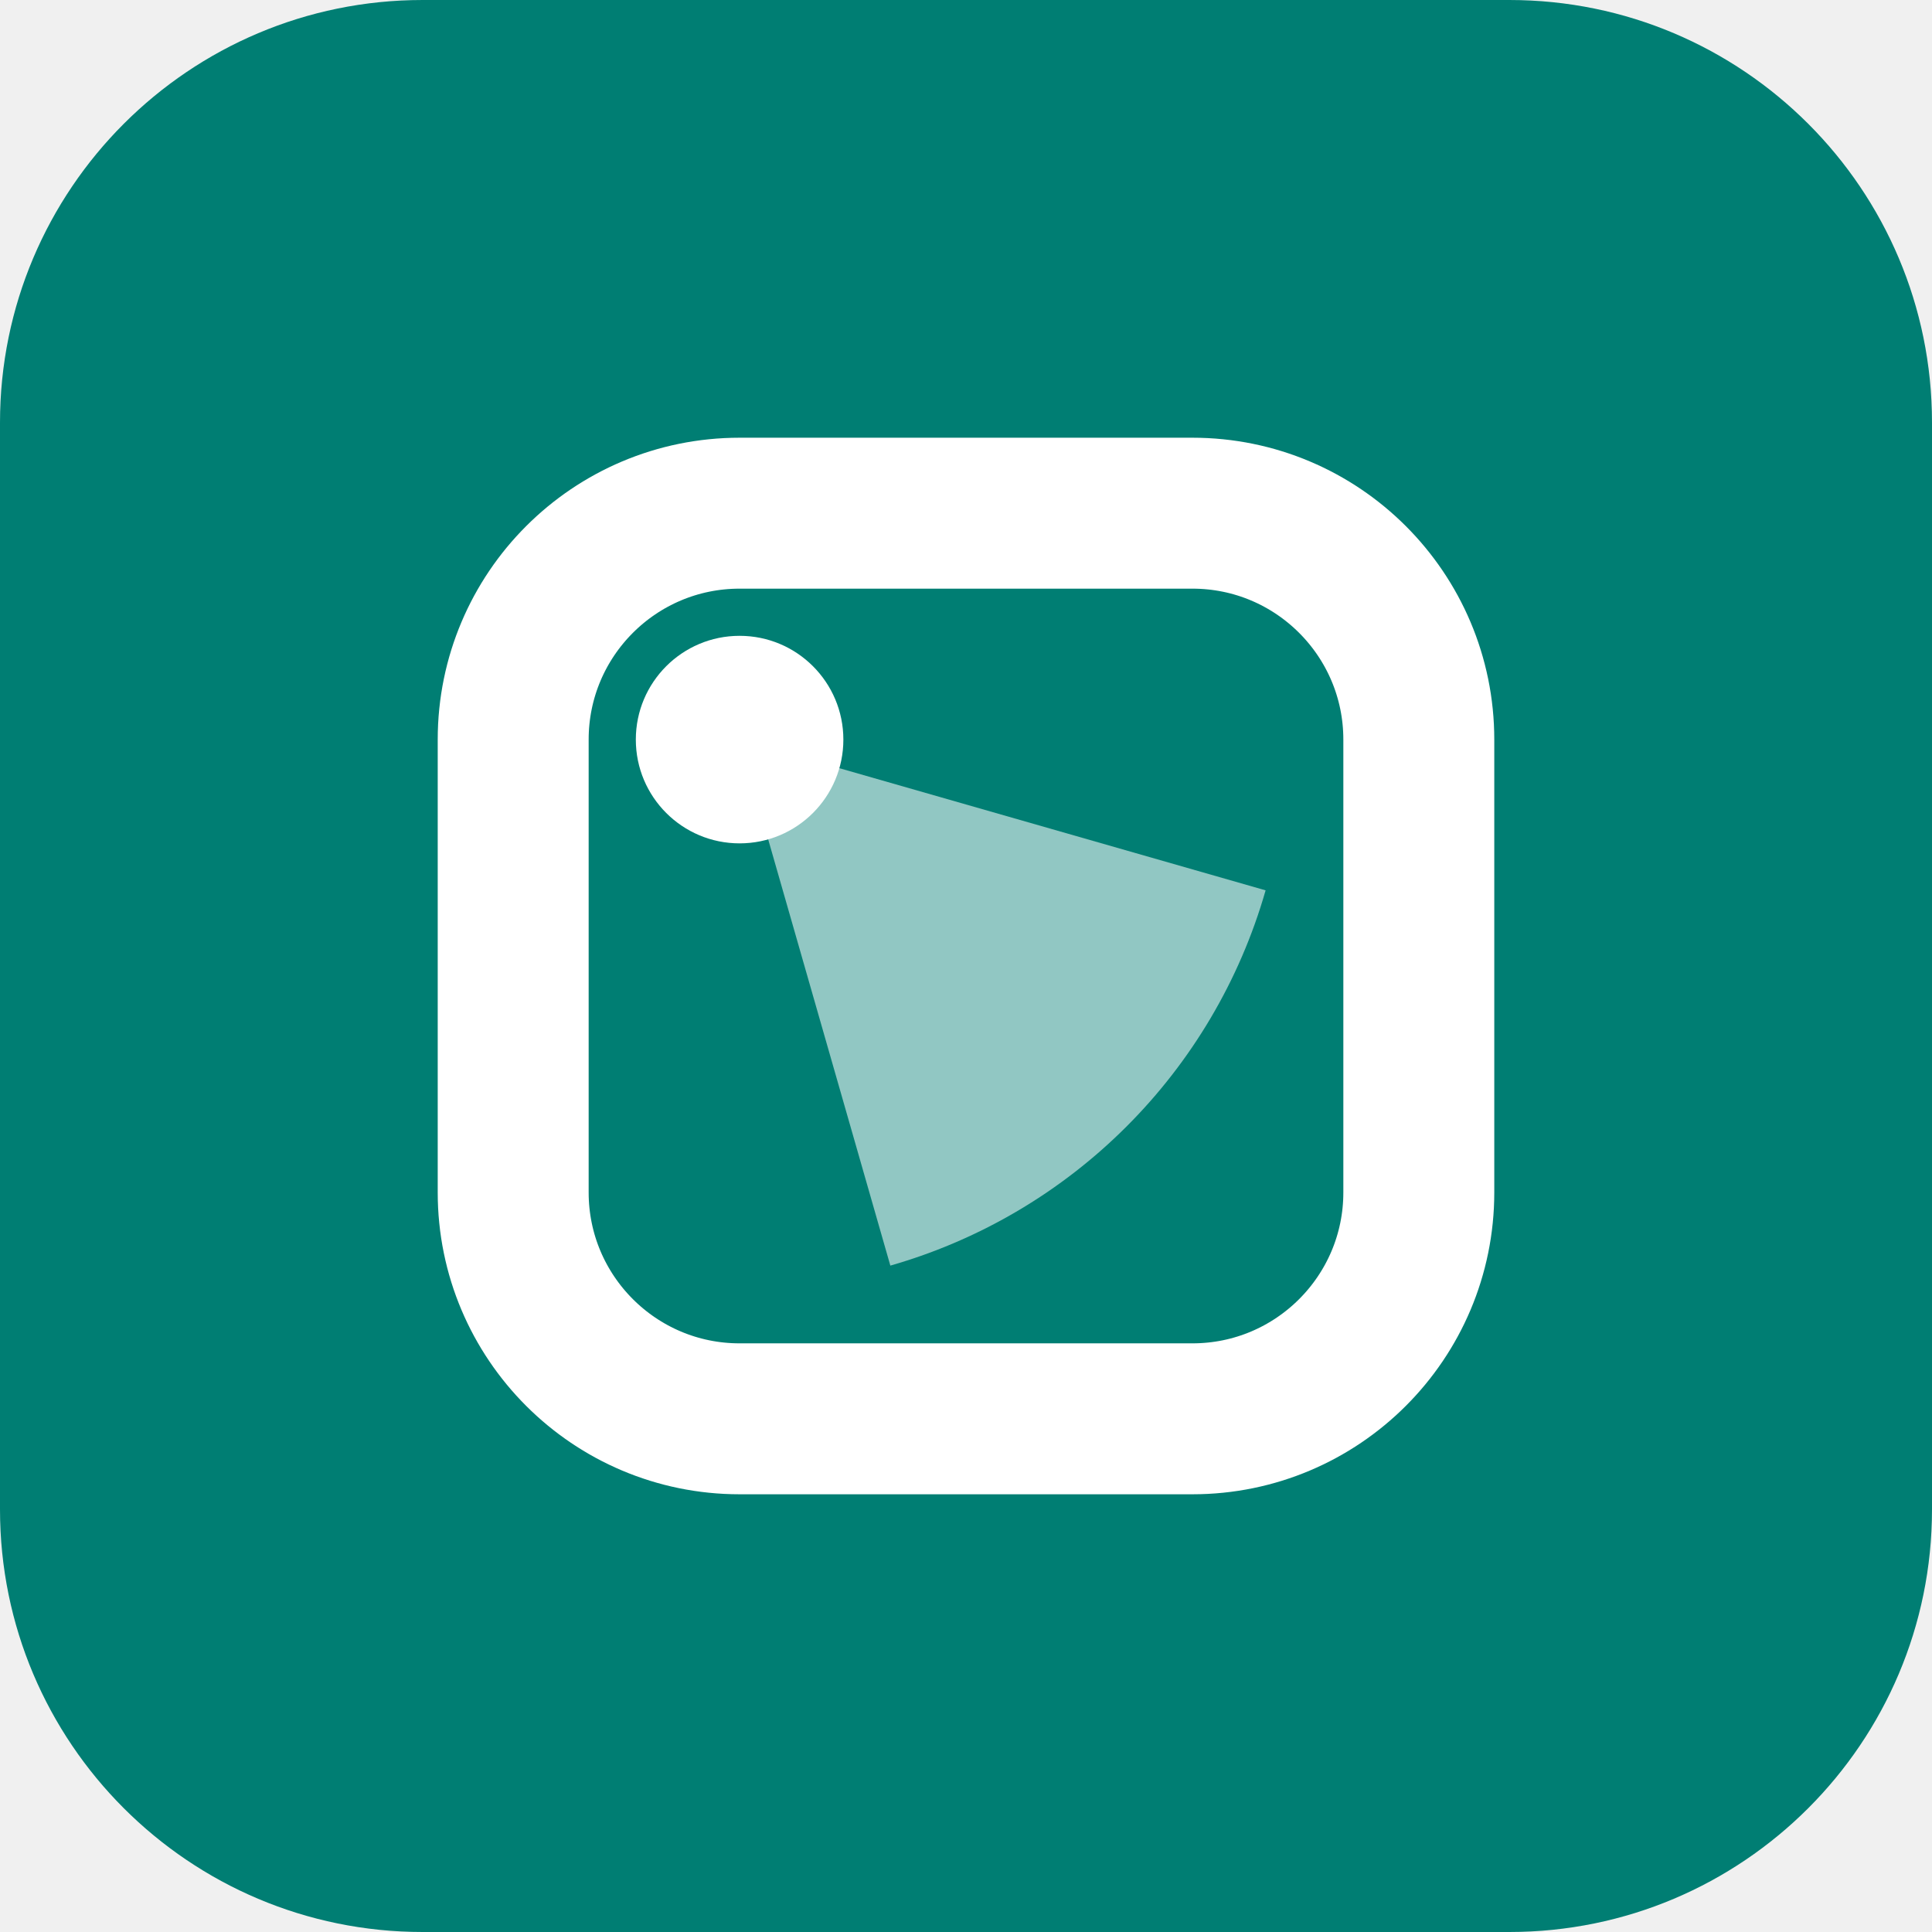
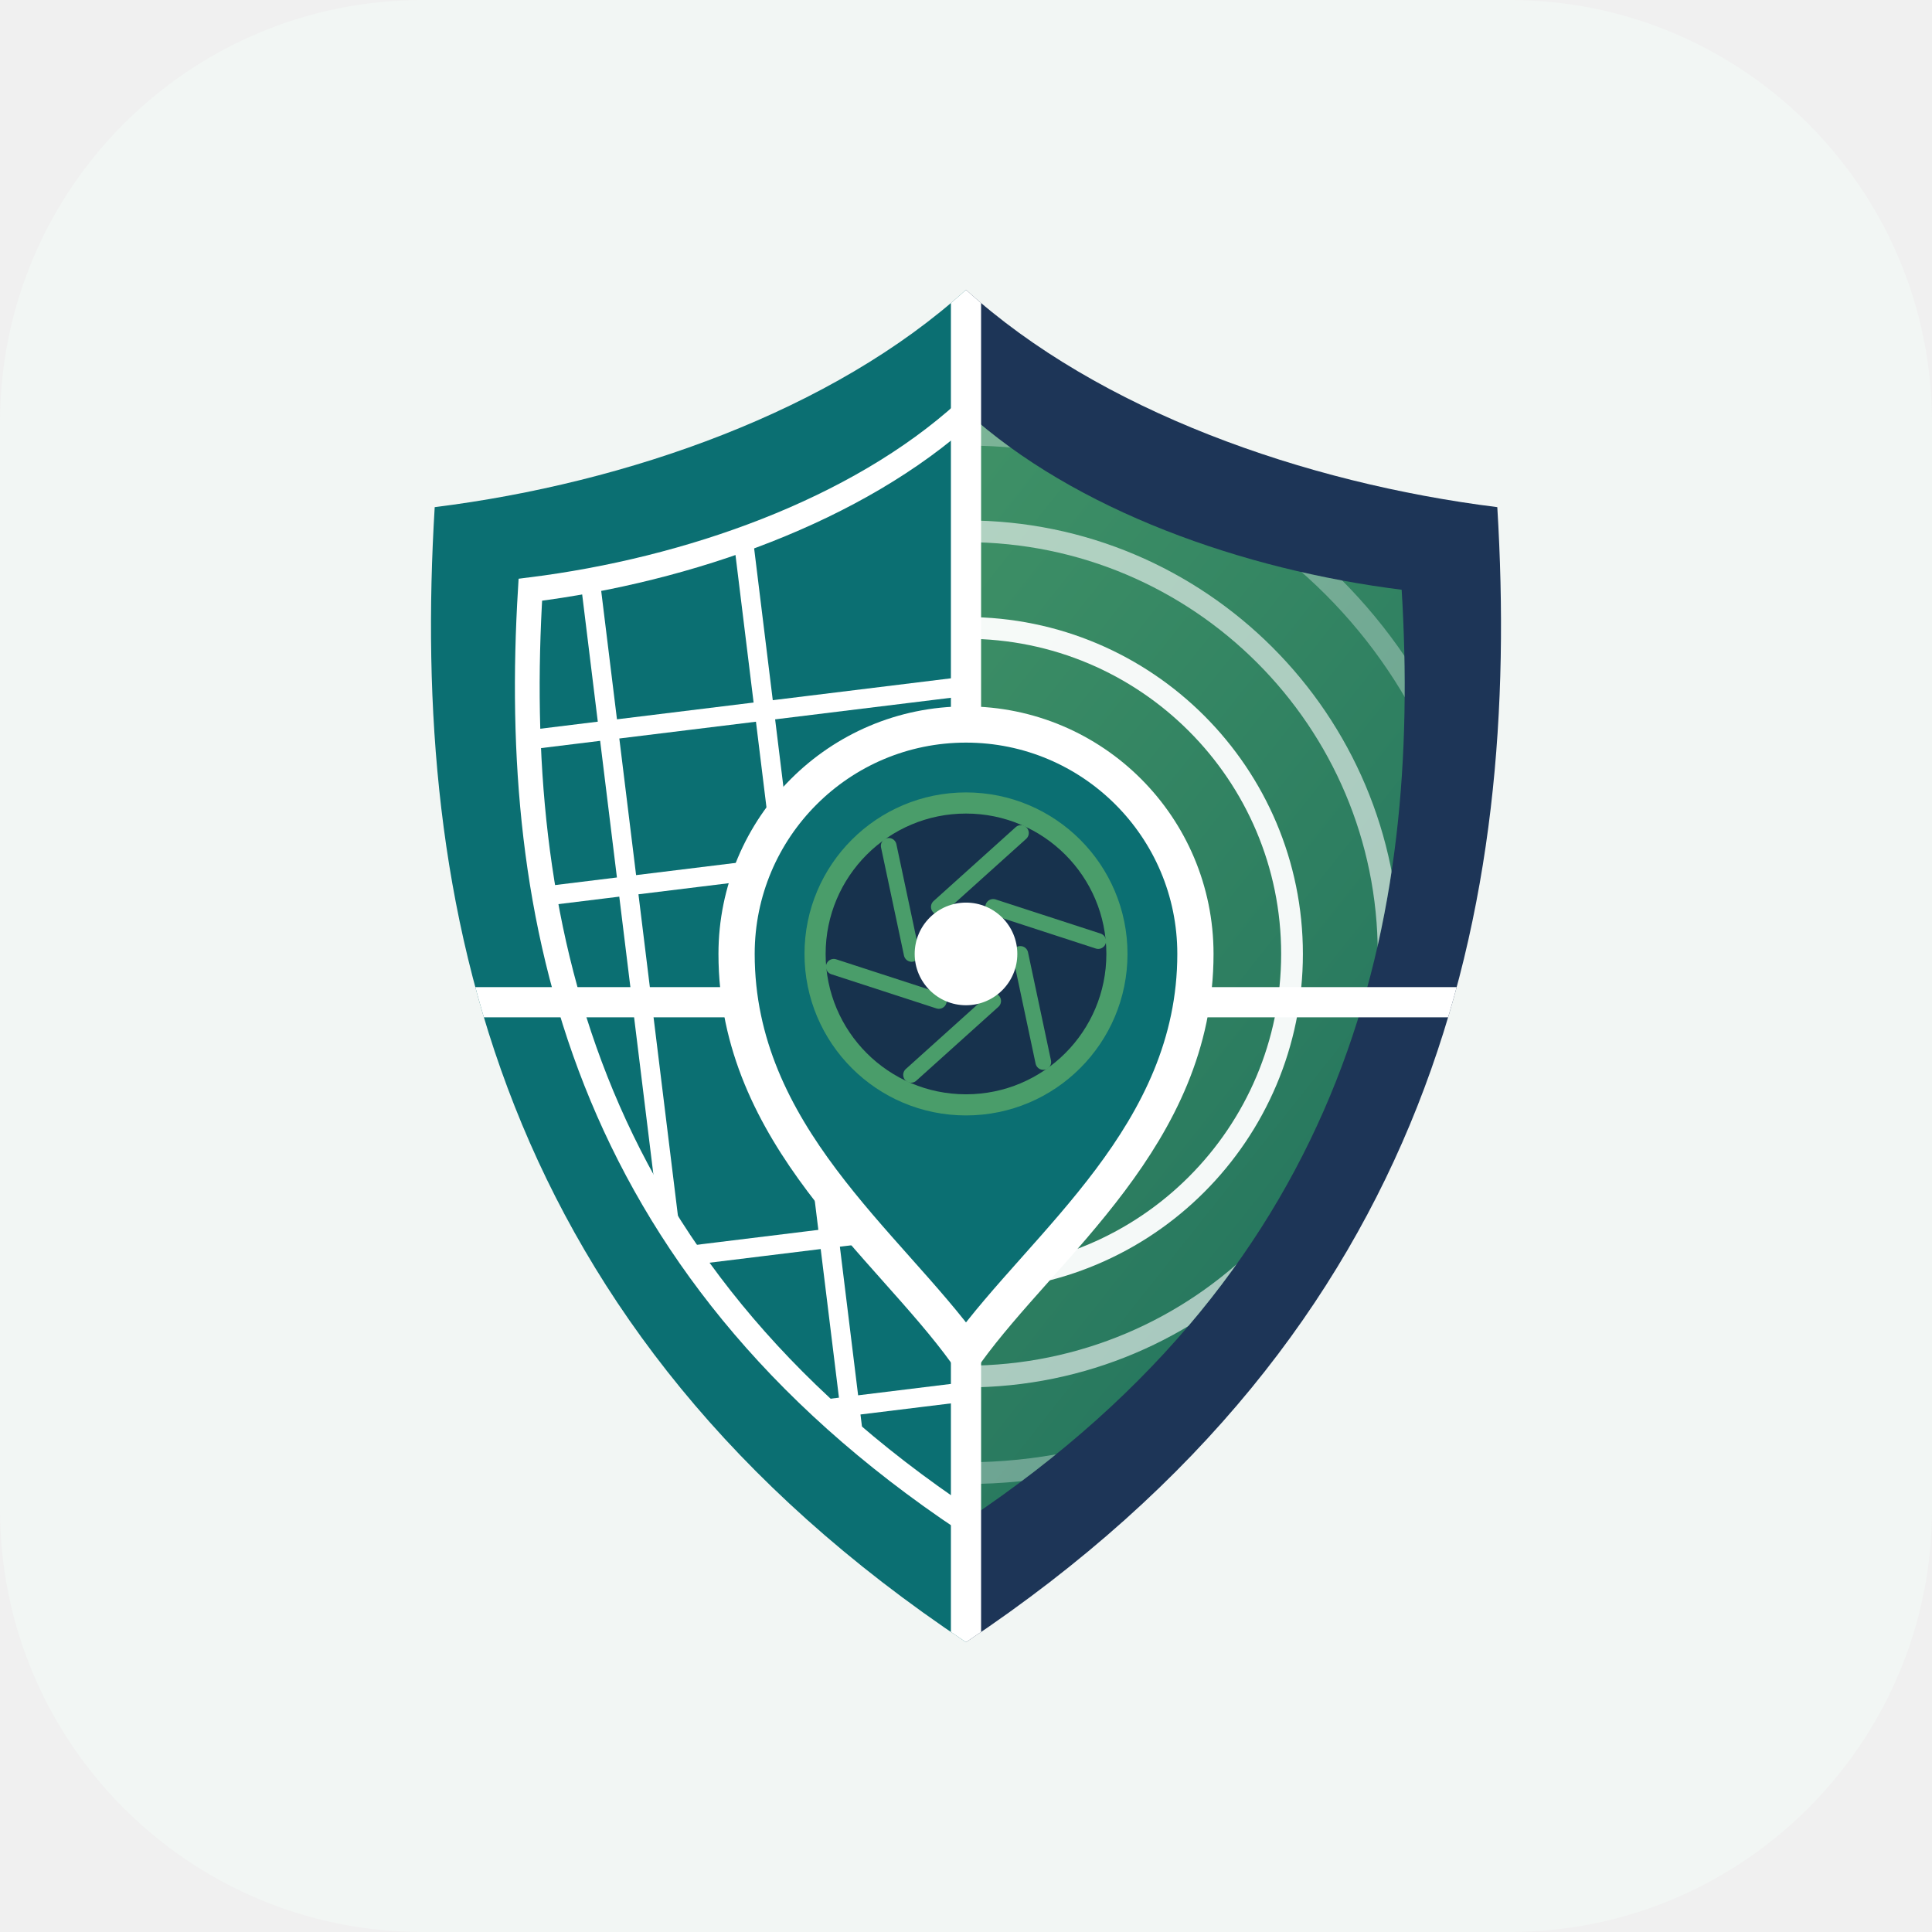
- <svg xmlns="http://www.w3.org/2000/svg" viewBox="0 0 64 64" width="64" height="64" role="img" aria-label="PhySec">
-   <rect width="64" height="64" rx="14" fill="#007e73" />
-   <g transform="translate(12 12) scale(.625)">
-     <rect x="8" y="8" width="48" height="48" rx="12" fill="none" stroke="#fff" stroke-width="8" />
-     <path d="M20 20 L47.88 27.99 A29 29 0 0 1 27.99 47.88 Z" fill="#fff" opacity="0.57" />
-     <circle cx="20" cy="20" r="5.5" fill="#fff" />
+ <svg xmlns="http://www.w3.org/2000/svg" viewBox="0 0 512 512" width="512" height="512" role="img" aria-label="PhySec">
+   <rect width="512" height="512" rx="112" fill="#f2f6f4" />
+   <g transform="translate(96 64) scale(1.6)">
+     <defs>
+       <linearGradient id="pg" x1="0" y1="0" x2="1" y2="1">
+         <stop offset="0" stop-color="#4a9d6a" />
+         <stop offset="1" stop-color="#1f6f5c" />
+       </linearGradient>
+       <clipPath id="ps">
+         <path d="M100 8 C78 28 44 40 12 44 C8 110 22 180 100 232 C178 180 192 110 188 44 C156 40 122 28 100 8 Z" />
+       </clipPath>
+       <clipPath id="pi">
+         <path d="M100 8 C78 28 44 40 12 44 C8 110 22 180 100 232 C178 180 192 110 188 44 C156 40 122 28 100 8 Z" transform="translate(100 120) scale(.82) translate(-100 -120)" />
+       </clipPath>
+       <clipPath id="pl">
+         <rect x="0" y="0" width="100" height="240" />
+       </clipPath>
+       <clipPath id="pr">
+         <rect x="100" y="0" width="100" height="240" />
+       </clipPath>
+     </defs>
+     <g clip-path="url(#ps)">
+       <rect x="0" y="0" width="100" height="240" fill="#0b6f72" />
+       <rect x="100" y="0" width="100" height="240" fill="#1d3557" />
+     </g>
+     <g clip-path="url(#pr)">
+       <path d="M100 8 C78 28 44 40 12 44 C8 110 22 180 100 232 C178 180 192 110 188 44 C156 40 122 28 100 8 Z" transform="translate(100 120) scale(.82) translate(-100 -120)" fill="url(#pg)" />
+     </g>
+     <g clip-path="url(#pl)">
+       <g clip-path="url(#pi)">
+         <g fill="none" stroke="#fff" stroke-width="3.2" transform="rotate(-7 100 120)">
+           <path d="M46 0 V240 M72 0 V240 M0 74 H110 M0 100 H110 M0 162 H110 M0 190 H110" />
+         </g>
+       </g>
+       <path d="M100 8 C78 28 44 40 12 44 C8 110 22 180 100 232 C178 180 192 110 188 44 C156 40 122 28 100 8 Z" transform="translate(100 120) scale(.82) translate(-100 -120)" fill="none" stroke="#fff" stroke-width="5" />
+     </g>
+     <g clip-path="url(#ps)" stroke="#fff" stroke-width="5">
+       <path d="M100 0 V240 M0 126 H200" />
+     </g>
+     <g clip-path="url(#pr)">
+       <g clip-path="url(#pi)">
+         <g fill="none" stroke="#fff" stroke-width="3.6">
+           <circle cx="100" cy="118" r="54" opacity=".95" />
+           <circle cx="100" cy="118" r="70" opacity=".6" />
+           <circle cx="100" cy="118" r="86" opacity=".32" />
+         </g>
+       </g>
+     </g>
+     <path d="M100 184 C87 166 62 148 62 118 A38 38 0 0 1 138 118 C138 148 113 166 100 184 Z" fill="#0b6f72" stroke="#fff" stroke-width="6" stroke-linejoin="round" />
+     <circle cx="100" cy="118" r="25" fill="#17324d" stroke="#4a9d6a" stroke-width="3.5" />
+     <g stroke="#4a9d6a" stroke-width="2.6" stroke-linecap="round">
+       <path d="M109 118 L112.8 135.9" />
+       <path d="M104.5 125.79 L90.9 138.03" />
+       <path d="M95.5 125.79 L78.1 120.13" />
+       <path d="M91 118 L87.2 100.1" />
+       <path d="M95.5 110.21 L109.1 97.97" />
+       <path d="M104.5 110.21 L121.9 115.87" />
+     </g>
+     <circle cx="100" cy="118" r="8.5" fill="#fff" />
  </g>
</svg>
